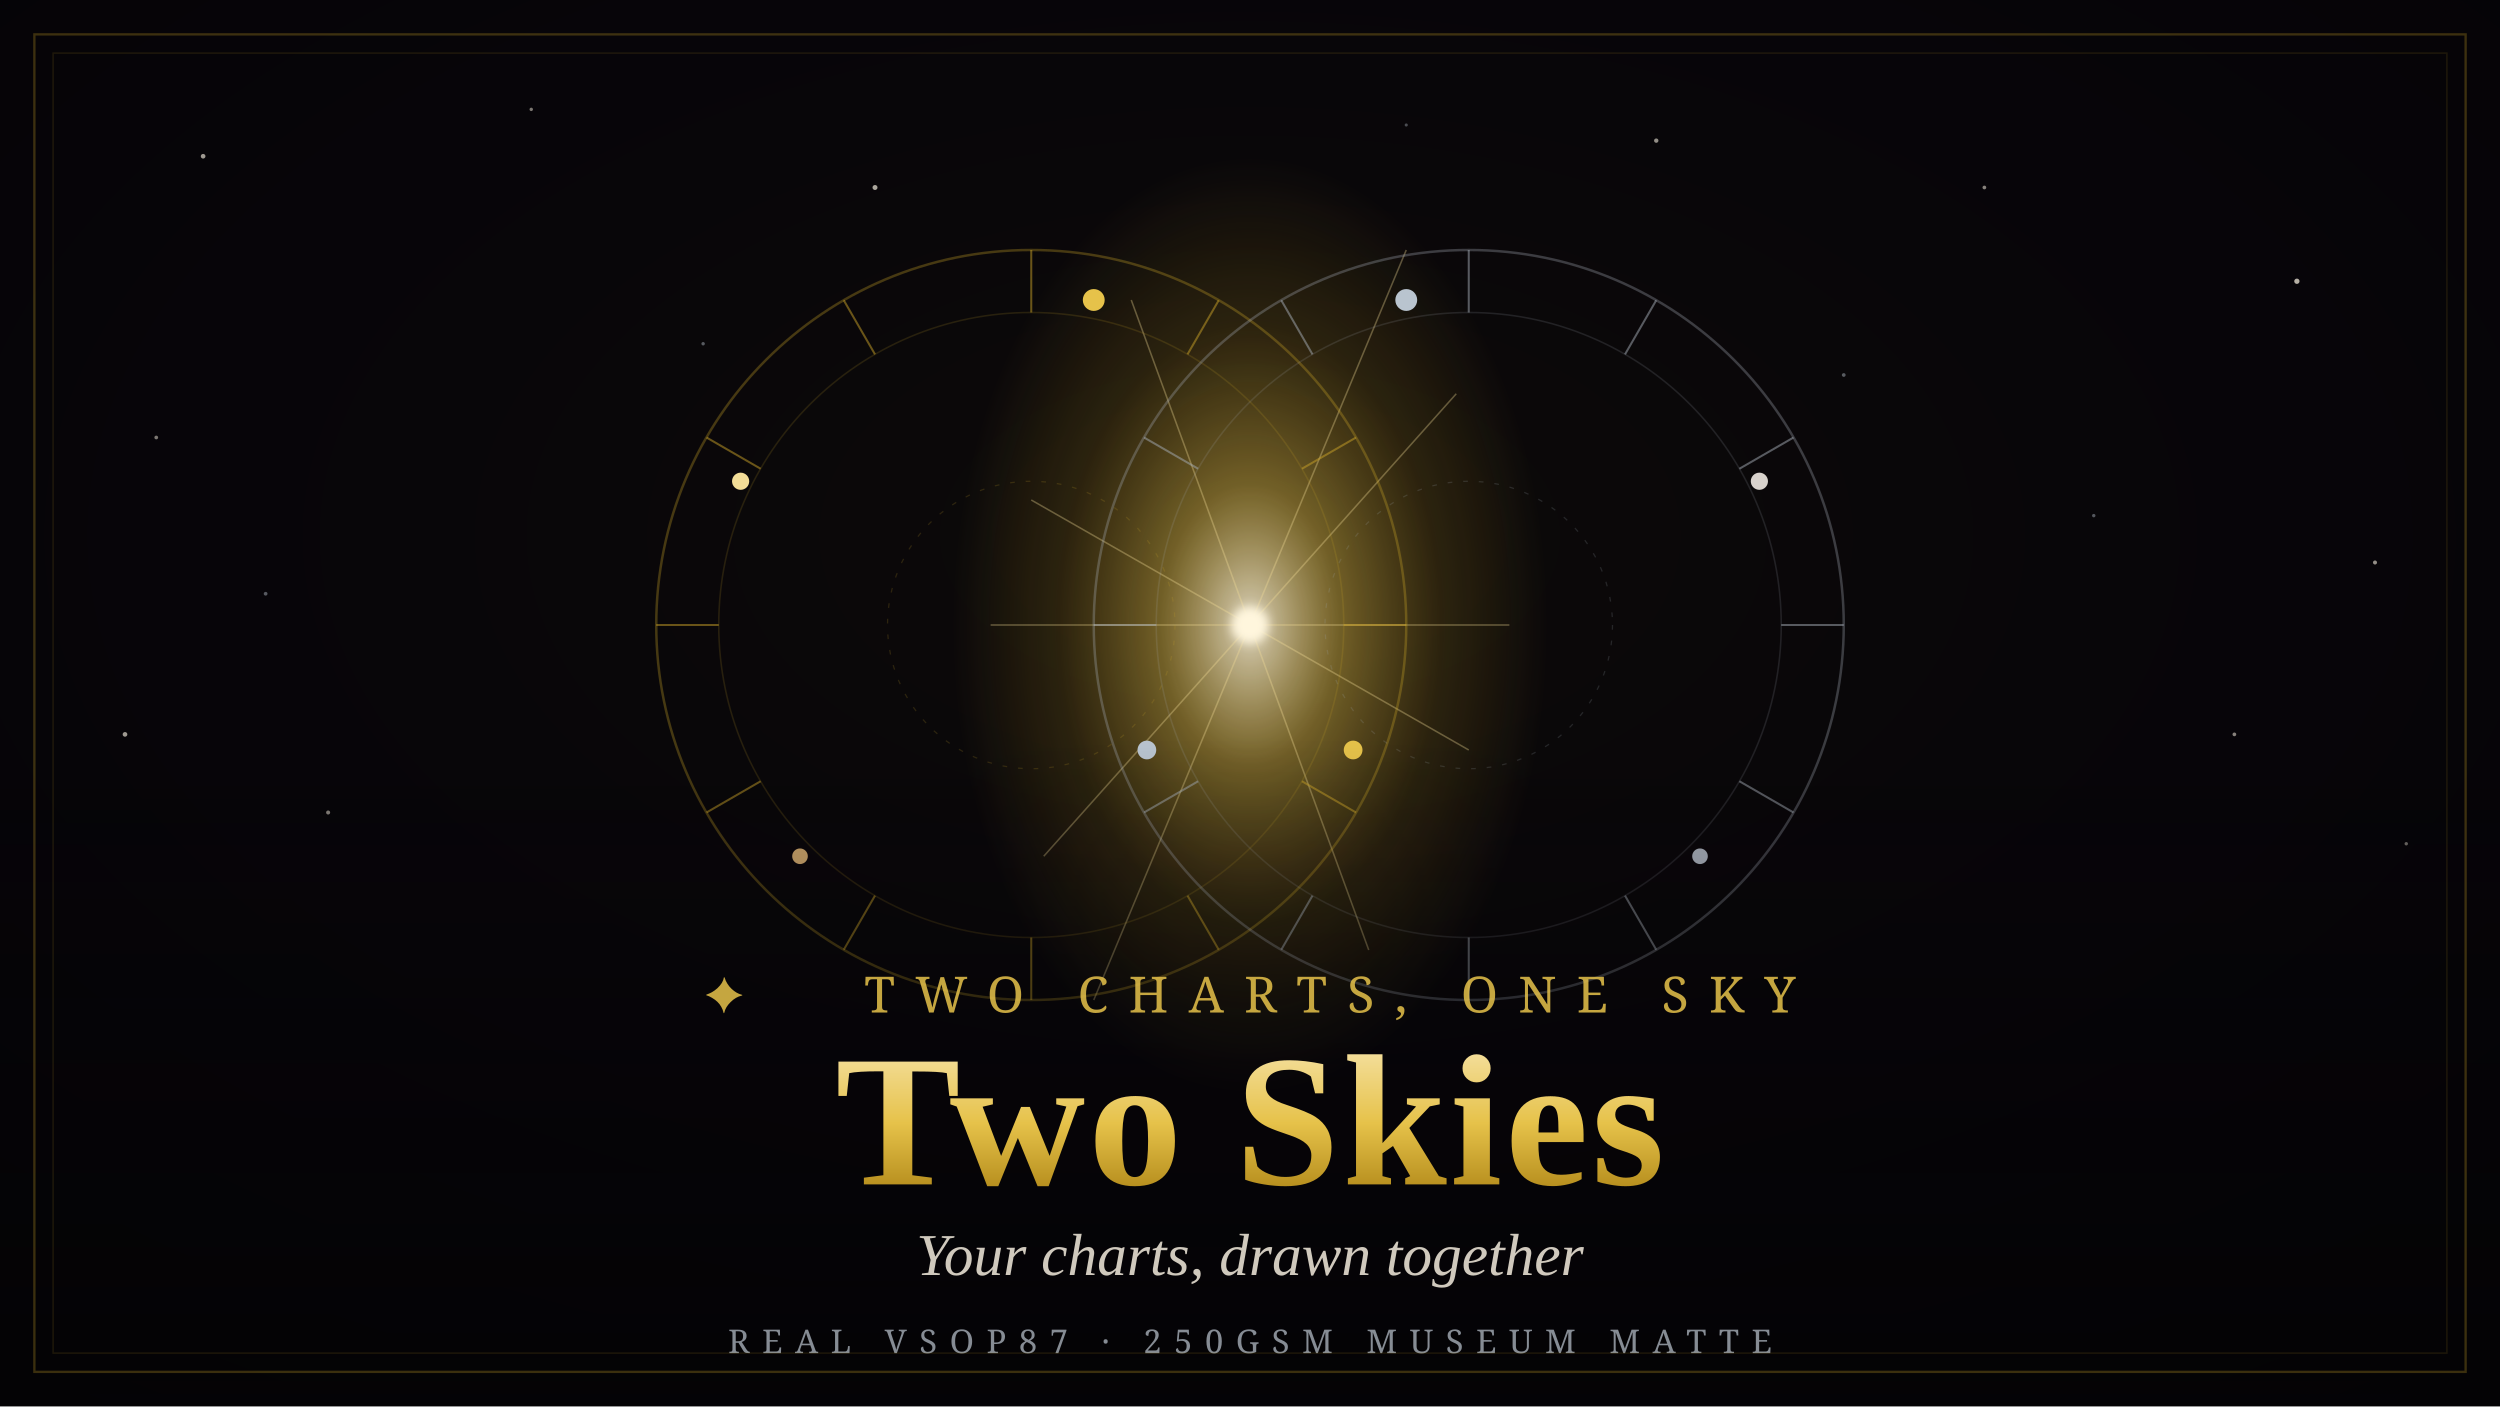
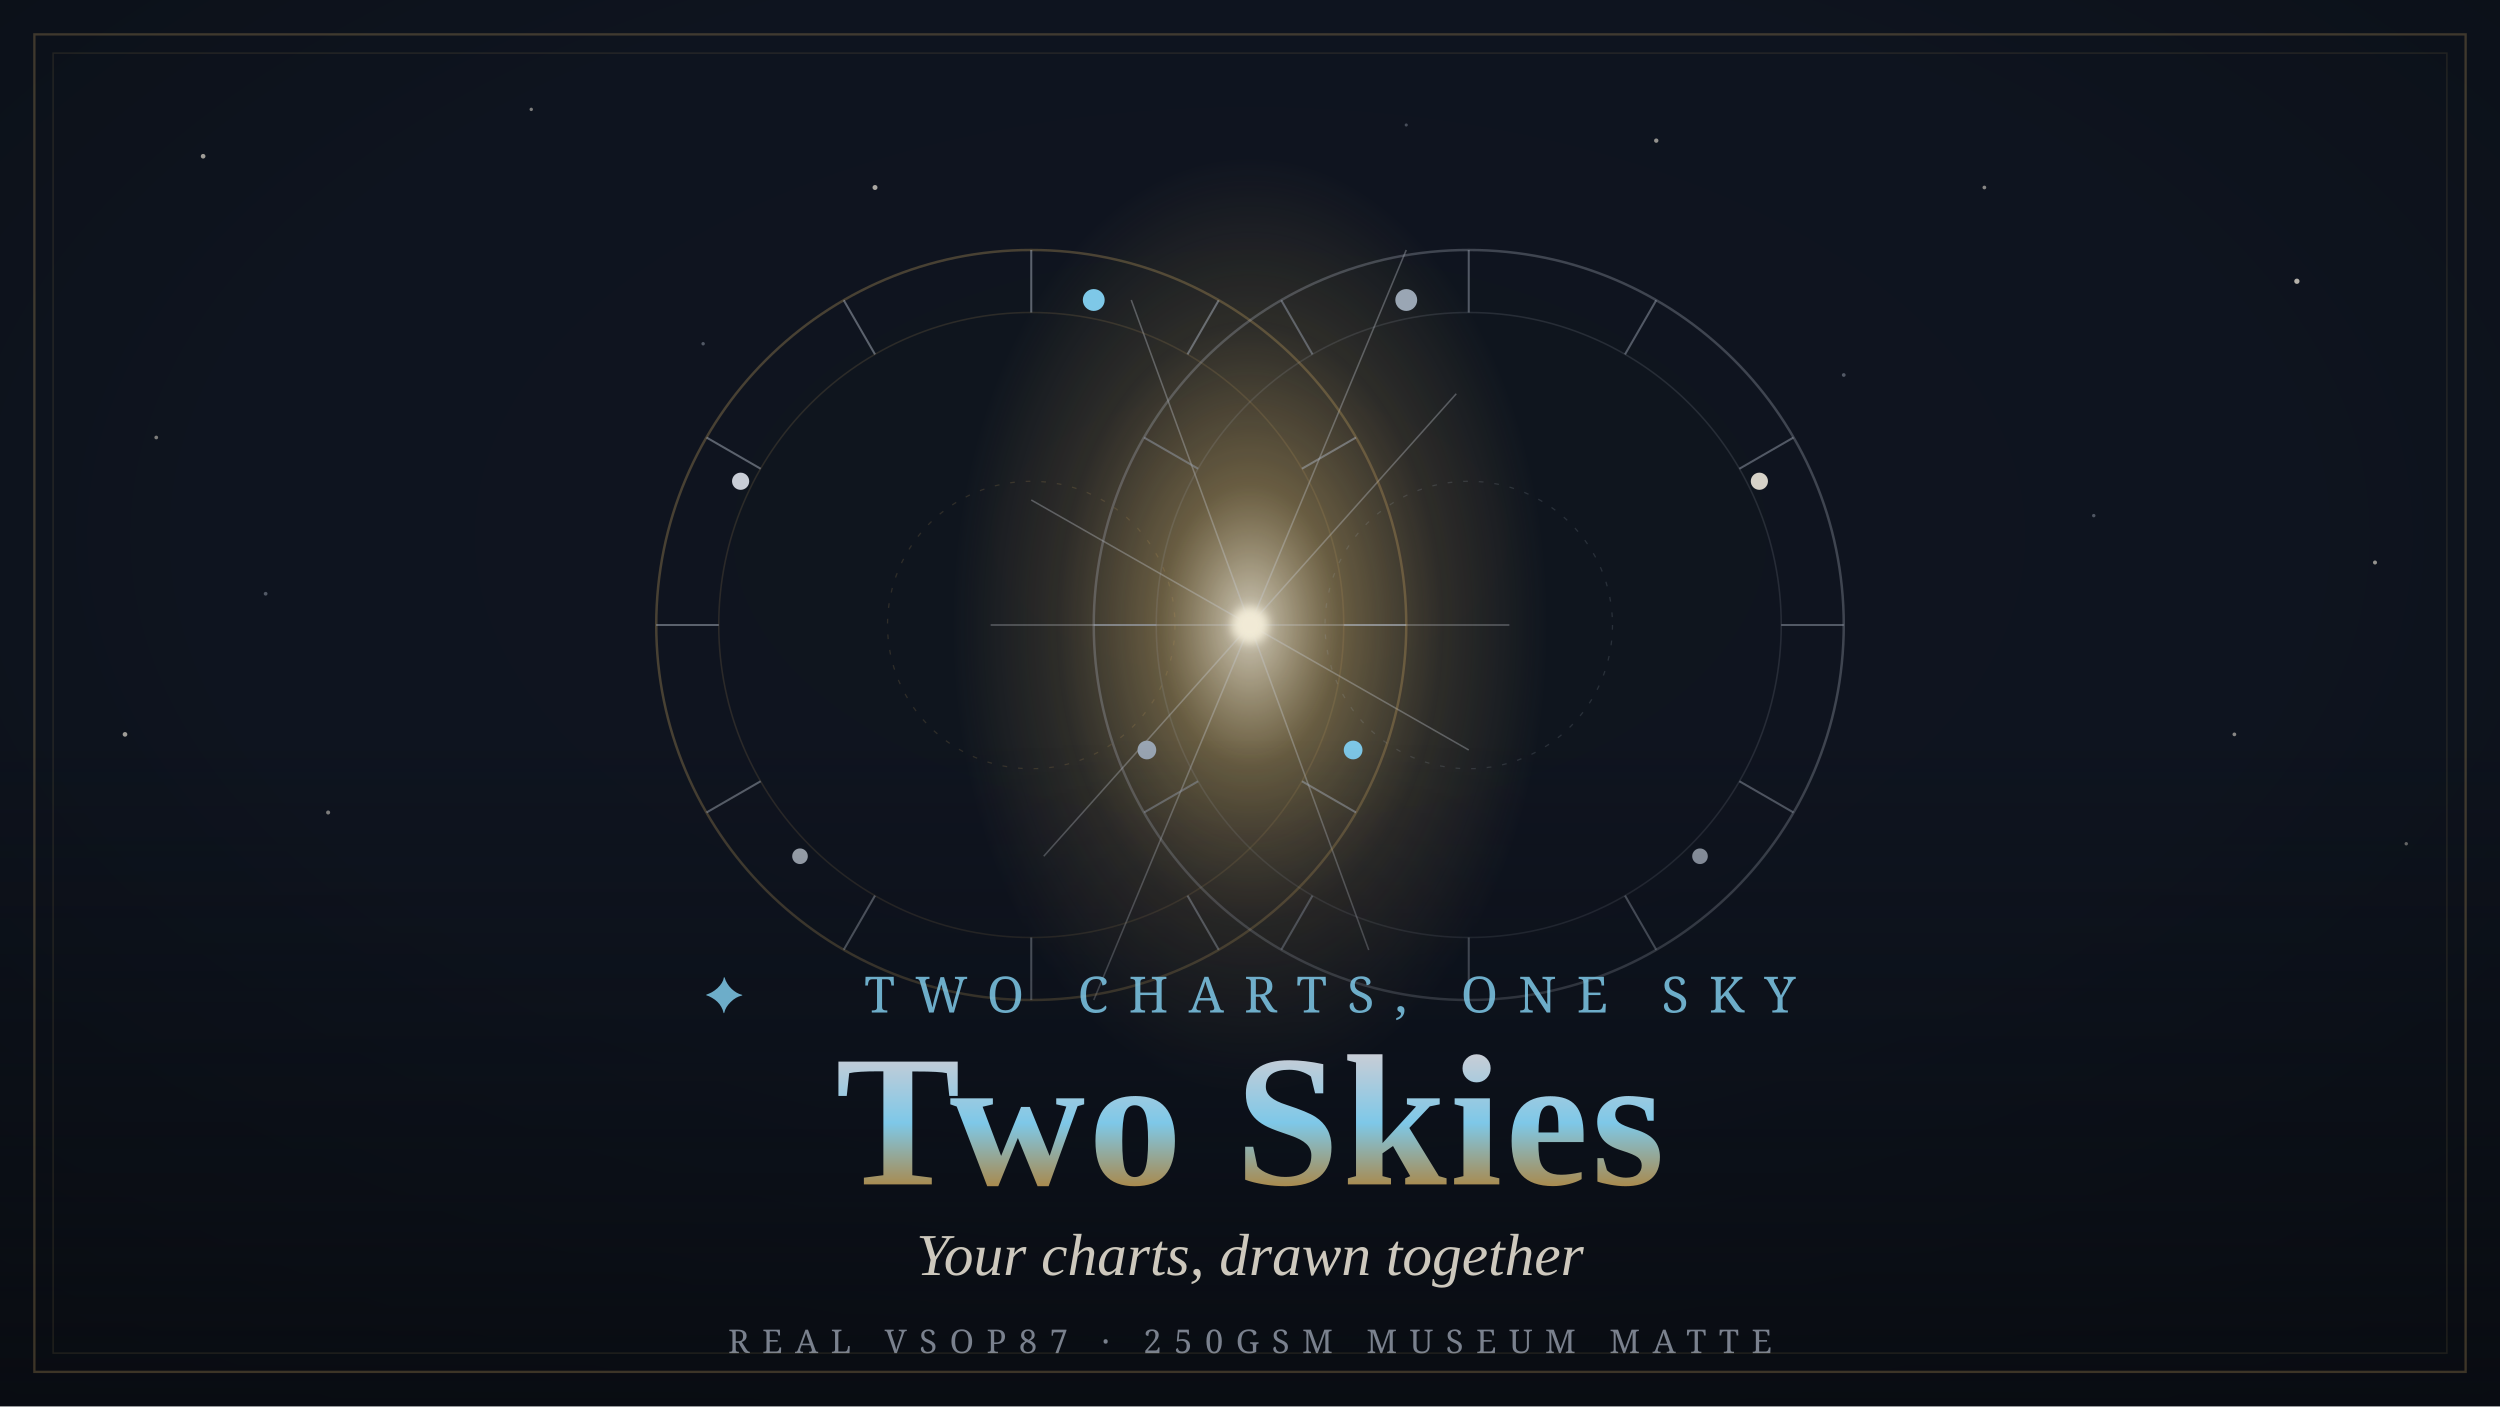
<svg xmlns="http://www.w3.org/2000/svg" viewBox="0 0 1600 900" width="1600" height="900" role="img" aria-label="Two Skies — two birth charts drawn together as one map, fine-art print">
  <defs>
    <radialGradient id="ts-void" cx="50%" cy="38%" r="82%">
-       <stop offset="0%" stop-color="#0d0a09" />
-       <stop offset="50%" stop-color="#070509" />
-       <stop offset="100%" stop-color="#040305" />
+       <stop offset="0%" stop-color="#10151E" />
+       <stop offset="50%" stop-color="#0E141F" />
+       <stop offset="100%" stop-color="#0A0E14" />
    </radialGradient>
    <radialGradient id="ts-glow" cx="50%" cy="50%" r="50%">
-       <stop offset="0%" stop-color="#fff6dd" />
-       <stop offset="30%" stop-color="rgba(230,194,74,0.55)" />
-       <stop offset="64%" stop-color="rgba(201,162,39,0.20)" />
-       <stop offset="100%" stop-color="rgba(201,162,39,0)" />
+       <stop offset="0%" stop-color="#F1EAD6" />
+       <stop offset="30%" stop-color="rgba(205,174,106,0.55)" />
+       <stop offset="64%" stop-color="rgba(194,160,94,0.20)" />
+       <stop offset="100%" stop-color="rgba(194,160,94,0)" />
    </radialGradient>
    <linearGradient id="ts-gold" x1="0" y1="0" x2="0" y2="1">
-       <stop offset="0%" stop-color="#f3dd97" />
-       <stop offset="52%" stop-color="#e6c24a" />
-       <stop offset="100%" stop-color="#b8901f" />
+       <stop offset="0%" stop-color="#C8CDD6" />
+       <stop offset="52%" stop-color="#7EC8E8" />
+       <stop offset="100%" stop-color="#A98A4E" />
    </linearGradient>
    <linearGradient id="ts-scrim" x1="0" y1="0" x2="0" y2="1">
-       <stop offset="0%" stop-color="rgba(4,3,5,0)" />
-       <stop offset="68%" stop-color="rgba(4,3,5,0.52)" />
-       <stop offset="100%" stop-color="rgba(4,3,5,0.92)" />
+       <stop offset="0%" stop-color="rgba(9,12,18,0)" />
+       <stop offset="68%" stop-color="rgba(9,12,18,0.52)" />
+       <stop offset="100%" stop-color="rgba(9,12,18,0.92)" />
    </linearGradient>
    <filter id="ts-soft" x="-40%" y="-40%" width="180%" height="180%">
      <feGaussianBlur stdDeviation="3" />
    </filter>
  </defs>
  <rect width="1600" height="900" fill="url(#ts-void)" />
-   <g fill="#f0e9da">
+   <g fill="#ECE6D8">
    <circle cx="130" cy="100" r="1.5" opacity="0.65" />
    <circle cx="340" cy="70" r="1.1" opacity="0.5" />
    <circle cx="560" cy="120" r="1.6" opacity="0.7" />
    <circle cx="1060" cy="90" r="1.4" opacity="0.6" />
    <circle cx="1270" cy="120" r="1.2" opacity="0.55" />
    <circle cx="1470" cy="180" r="1.7" opacity="0.75" />
    <circle cx="1520" cy="360" r="1.3" opacity="0.6" />
    <circle cx="100" cy="280" r="1.2" opacity="0.5" />
    <circle cx="80" cy="470" r="1.5" opacity="0.65" />
    <circle cx="1430" cy="470" r="1.2" opacity="0.55" />
    <circle cx="1540" cy="540" r="1.1" opacity="0.45" />
    <circle cx="210" cy="520" r="1.3" opacity="0.55" />
  </g>
-   <g fill="#a6aeb8">
+   <g fill="#969EAC">
    <circle cx="450" cy="220" r="1.1" opacity="0.5" />
    <circle cx="1180" cy="240" r="1.2" opacity="0.5" />
    <circle cx="900" cy="80" r="1" opacity="0.42" />
    <circle cx="1340" cy="330" r="1.1" opacity="0.48" />
    <circle cx="170" cy="380" r="1.2" opacity="0.5" />
  </g>
  <ellipse cx="800" cy="400" rx="190" ry="300" fill="url(#ts-glow)" opacity="0.85" />
-   <g stroke="#f3dd97" stroke-width="1" fill="none" opacity="0.34">
+   <g stroke="#C8CDD6" stroke-width="1" fill="none" opacity="0.34">
    <line x1="932" y1="252" x2="668" y2="548" />
    <line x1="940" y1="480" x2="660" y2="320" />
    <line x1="900" y1="160" x2="700" y2="640" />
    <line x1="966" y1="400" x2="634" y2="400" />
    <line x1="876" y1="608" x2="724" y2="192" />
  </g>
  <g transform="translate(660 400)">
-     <circle r="240" fill="none" stroke="rgba(201,162,39,0.32)" stroke-width="1.6" />
-     <circle r="200" fill="none" stroke="rgba(201,162,39,0.16)" stroke-width="1" />
-     <g stroke="#c9a227" stroke-width="1.3" opacity="0.5">
+     <circle r="240" fill="none" stroke="rgba(194,160,94,0.32)" stroke-width="1.6" />
+     <circle r="200" fill="none" stroke="rgba(194,160,94,0.16)" stroke-width="1" />
+     <g stroke="#A8B0BC" stroke-width="1.3" opacity="0.5">
      <line x1="0" y1="-240" x2="0" y2="-200" />
      <line transform="rotate(30)" x1="0" y1="-240" x2="0" y2="-200" />
      <line transform="rotate(60)" x1="0" y1="-240" x2="0" y2="-200" />
      <line transform="rotate(90)" x1="0" y1="-240" x2="0" y2="-200" />
      <line transform="rotate(120)" x1="0" y1="-240" x2="0" y2="-200" />
      <line transform="rotate(150)" x1="0" y1="-240" x2="0" y2="-200" />
      <line transform="rotate(180)" x1="0" y1="-240" x2="0" y2="-200" />
      <line transform="rotate(210)" x1="0" y1="-240" x2="0" y2="-200" />
      <line transform="rotate(240)" x1="0" y1="-240" x2="0" y2="-200" />
      <line transform="rotate(270)" x1="0" y1="-240" x2="0" y2="-200" />
      <line transform="rotate(300)" x1="0" y1="-240" x2="0" y2="-200" />
      <line transform="rotate(330)" x1="0" y1="-240" x2="0" y2="-200" />
    </g>
-     <circle r="92" fill="none" stroke="rgba(201,162,39,0.18)" stroke-width="0.8" stroke-dasharray="3 7" />
-     <circle cx="40" cy="-208" r="7" fill="#e6c24a" />
-     <circle cx="-186" cy="-92" r="5.5" fill="#f3dd97" />
-     <circle cx="-148" cy="148" r="5" fill="#caa46a" />
-     <circle cx="206" cy="80" r="6" fill="#e6c24a" />
+     <circle r="92" fill="none" stroke="rgba(194,160,94,0.18)" stroke-width="0.8" stroke-dasharray="3 7" />
+     <circle cx="40" cy="-208" r="7" fill="#7EC8E8" />
+     <circle cx="-186" cy="-92" r="5.5" fill="#C8CDD6" />
+     <circle cx="-148" cy="148" r="5" fill="#A8B0BC" />
+     <circle cx="206" cy="80" r="6" fill="#7EC8E8" />
  </g>
  <g transform="translate(940 400)">
    <circle r="240" fill="none" stroke="rgba(166,174,184,0.32)" stroke-width="1.6" />
    <circle r="200" fill="none" stroke="rgba(166,174,184,0.16)" stroke-width="1" />
-     <g stroke="#a6aeb8" stroke-width="1.3" opacity="0.5">
+     <g stroke="#969EAC" stroke-width="1.3" opacity="0.5">
      <line x1="0" y1="-240" x2="0" y2="-200" />
      <line transform="rotate(30)" x1="0" y1="-240" x2="0" y2="-200" />
      <line transform="rotate(60)" x1="0" y1="-240" x2="0" y2="-200" />
      <line transform="rotate(90)" x1="0" y1="-240" x2="0" y2="-200" />
      <line transform="rotate(120)" x1="0" y1="-240" x2="0" y2="-200" />
      <line transform="rotate(150)" x1="0" y1="-240" x2="0" y2="-200" />
      <line transform="rotate(180)" x1="0" y1="-240" x2="0" y2="-200" />
      <line transform="rotate(210)" x1="0" y1="-240" x2="0" y2="-200" />
      <line transform="rotate(240)" x1="0" y1="-240" x2="0" y2="-200" />
      <line transform="rotate(270)" x1="0" y1="-240" x2="0" y2="-200" />
      <line transform="rotate(300)" x1="0" y1="-240" x2="0" y2="-200" />
      <line transform="rotate(330)" x1="0" y1="-240" x2="0" y2="-200" />
    </g>
    <circle r="92" fill="none" stroke="rgba(166,174,184,0.18)" stroke-width="0.8" stroke-dasharray="3 7" />
-     <circle cx="-40" cy="-208" r="7" fill="#b9c4cf" />
-     <circle cx="186" cy="-92" r="5.5" fill="#d8d2cc" />
-     <circle cx="148" cy="148" r="5" fill="#a6aeb8" />
-     <circle cx="-206" cy="80" r="6" fill="#b9c4cf" />
+     <circle cx="-40" cy="-208" r="7" fill="#9AA6B4" />
+     <circle cx="186" cy="-92" r="5.5" fill="#D6D2C8" />
+     <circle cx="148" cy="148" r="5" fill="#969EAC" />
+     <circle cx="-206" cy="80" r="6" fill="#9AA6B4" />
  </g>
-   <circle cx="800" cy="400" r="12" fill="#fff6dd" filter="url(#ts-soft)" />
+   <circle cx="800" cy="400" r="12" fill="#F1EAD6" filter="url(#ts-soft)" />
  <rect y="470" width="1600" height="430" fill="url(#ts-scrim)" />
  <g text-anchor="middle" font-family="'Cinzel', 'Cormorant Garamond', Georgia, 'Times New Roman', serif">
-     <text x="800" y="648" font-size="32" letter-spacing="13" fill="#e6c24a" opacity="0.85" font-family="'Cinzel', Georgia, serif">✦   TWO CHARTS, ONE SKY</text>
+     <text x="800" y="648" font-size="32" letter-spacing="13" fill="#7EC8E8" opacity="0.85" font-family="'Cinzel', Georgia, serif">✦   TWO CHARTS, ONE SKY</text>
    <text x="800" y="758" font-size="120" font-weight="600" fill="url(#ts-gold)" letter-spacing="2">Two Skies</text>
-     <text x="800" y="816" font-size="38" font-style="italic" fill="#f0e9da" opacity="0.86">Your charts, drawn together</text>
-     <text x="800" y="866" font-size="21" letter-spacing="8" fill="#a6aeb8" opacity="0.8" font-family="'Cinzel', Georgia, serif">REAL VSOP87 · 250GSM MUSEUM MATTE</text>
+     <text x="800" y="816" font-size="38" font-style="italic" fill="#ECE6D8" opacity="0.86">Your charts, drawn together</text>
+     <text x="800" y="866" font-size="21" letter-spacing="8" fill="#969EAC" opacity="0.8" font-family="'Cinzel', Georgia, serif">REAL VSOP87 · 250GSM MUSEUM MATTE</text>
  </g>
-   <rect x="22" y="22" width="1556" height="856" fill="none" stroke="rgba(201,162,39,0.28)" stroke-width="1.5" />
-   <rect x="34" y="34" width="1532" height="832" fill="none" stroke="rgba(201,162,39,0.12)" stroke-width="1" />
+   <rect x="22" y="22" width="1556" height="856" fill="none" stroke="rgba(194,160,94,0.28)" stroke-width="1.5" />
+   <rect x="34" y="34" width="1532" height="832" fill="none" stroke="rgba(194,160,94,0.12)" stroke-width="1" />
</svg>
